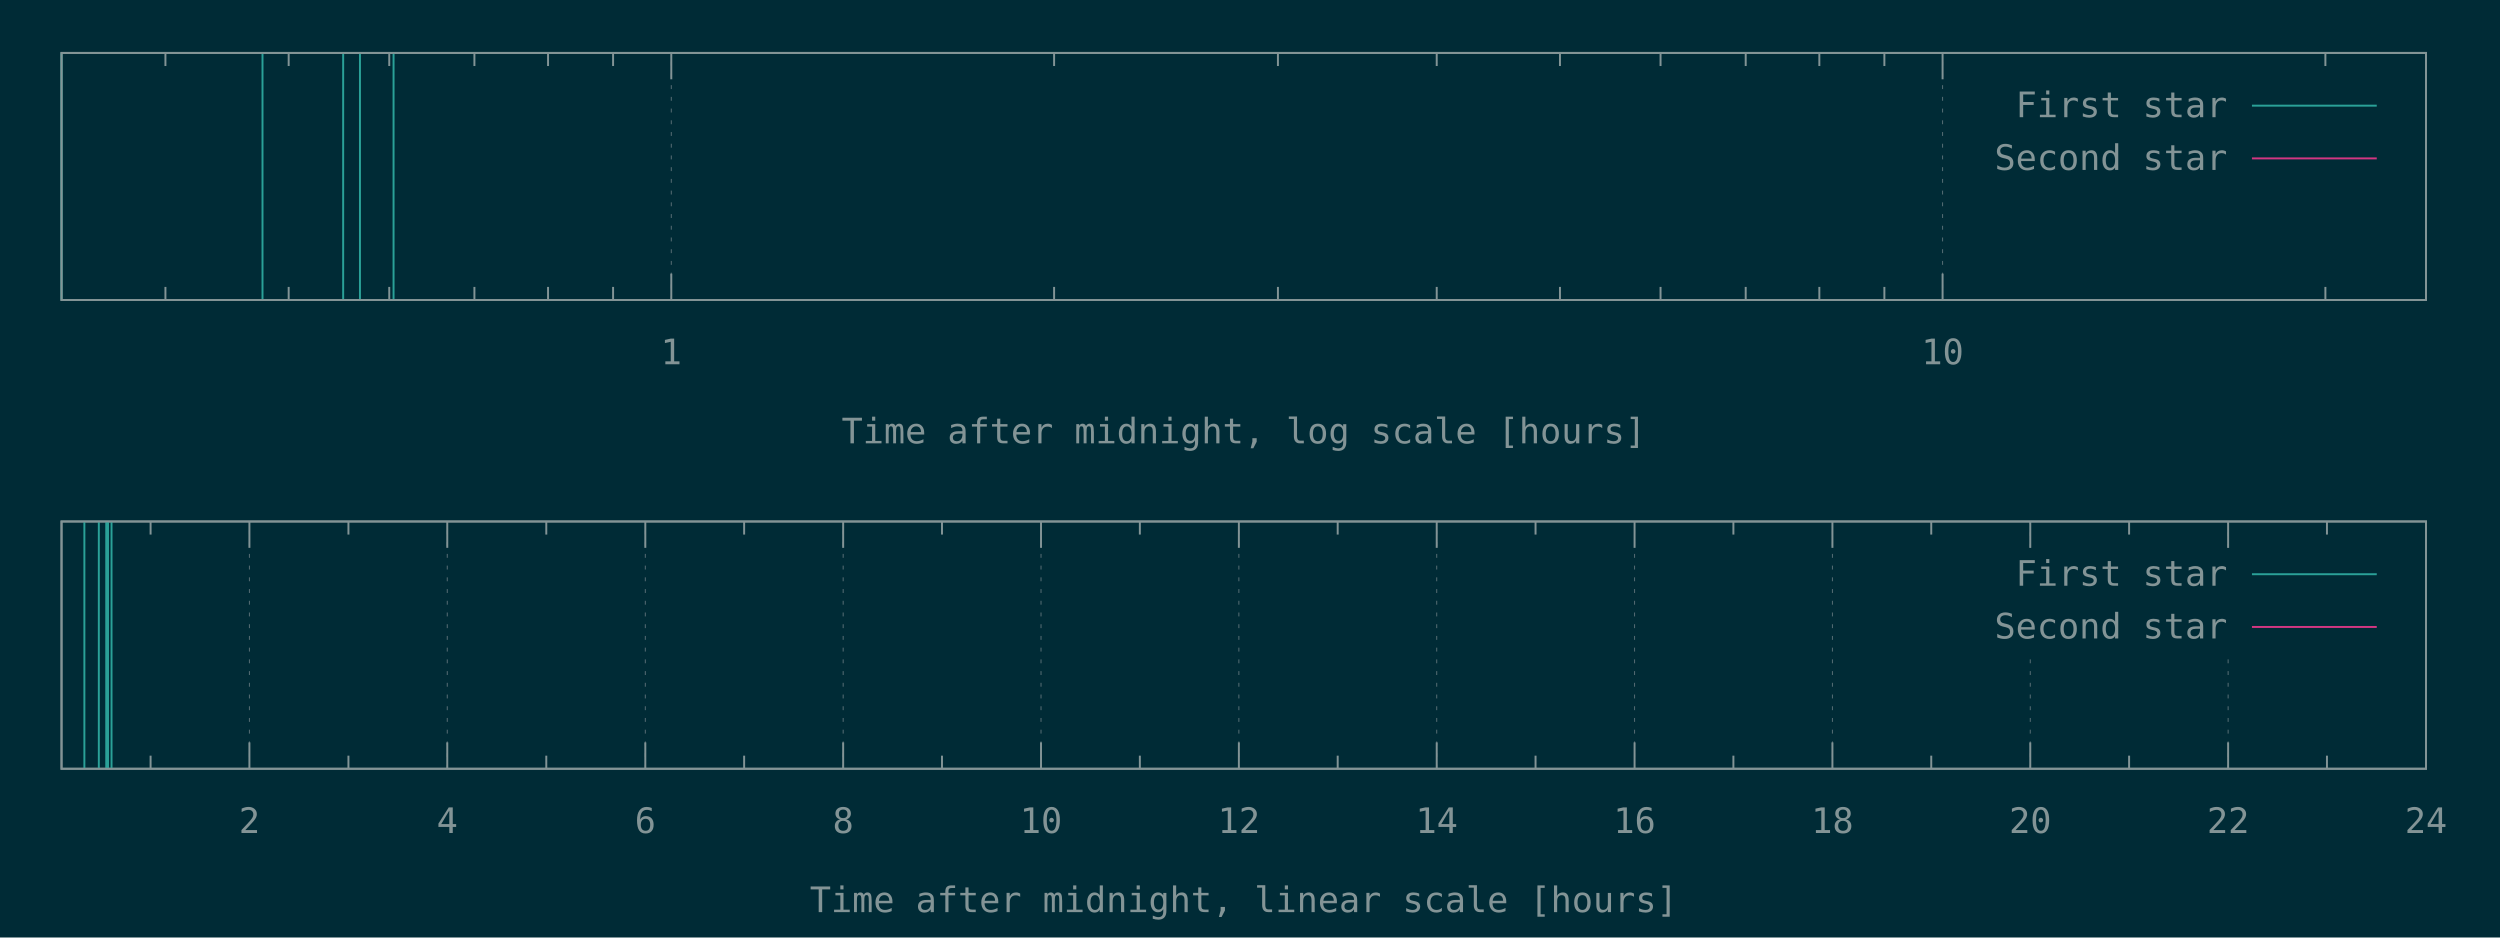
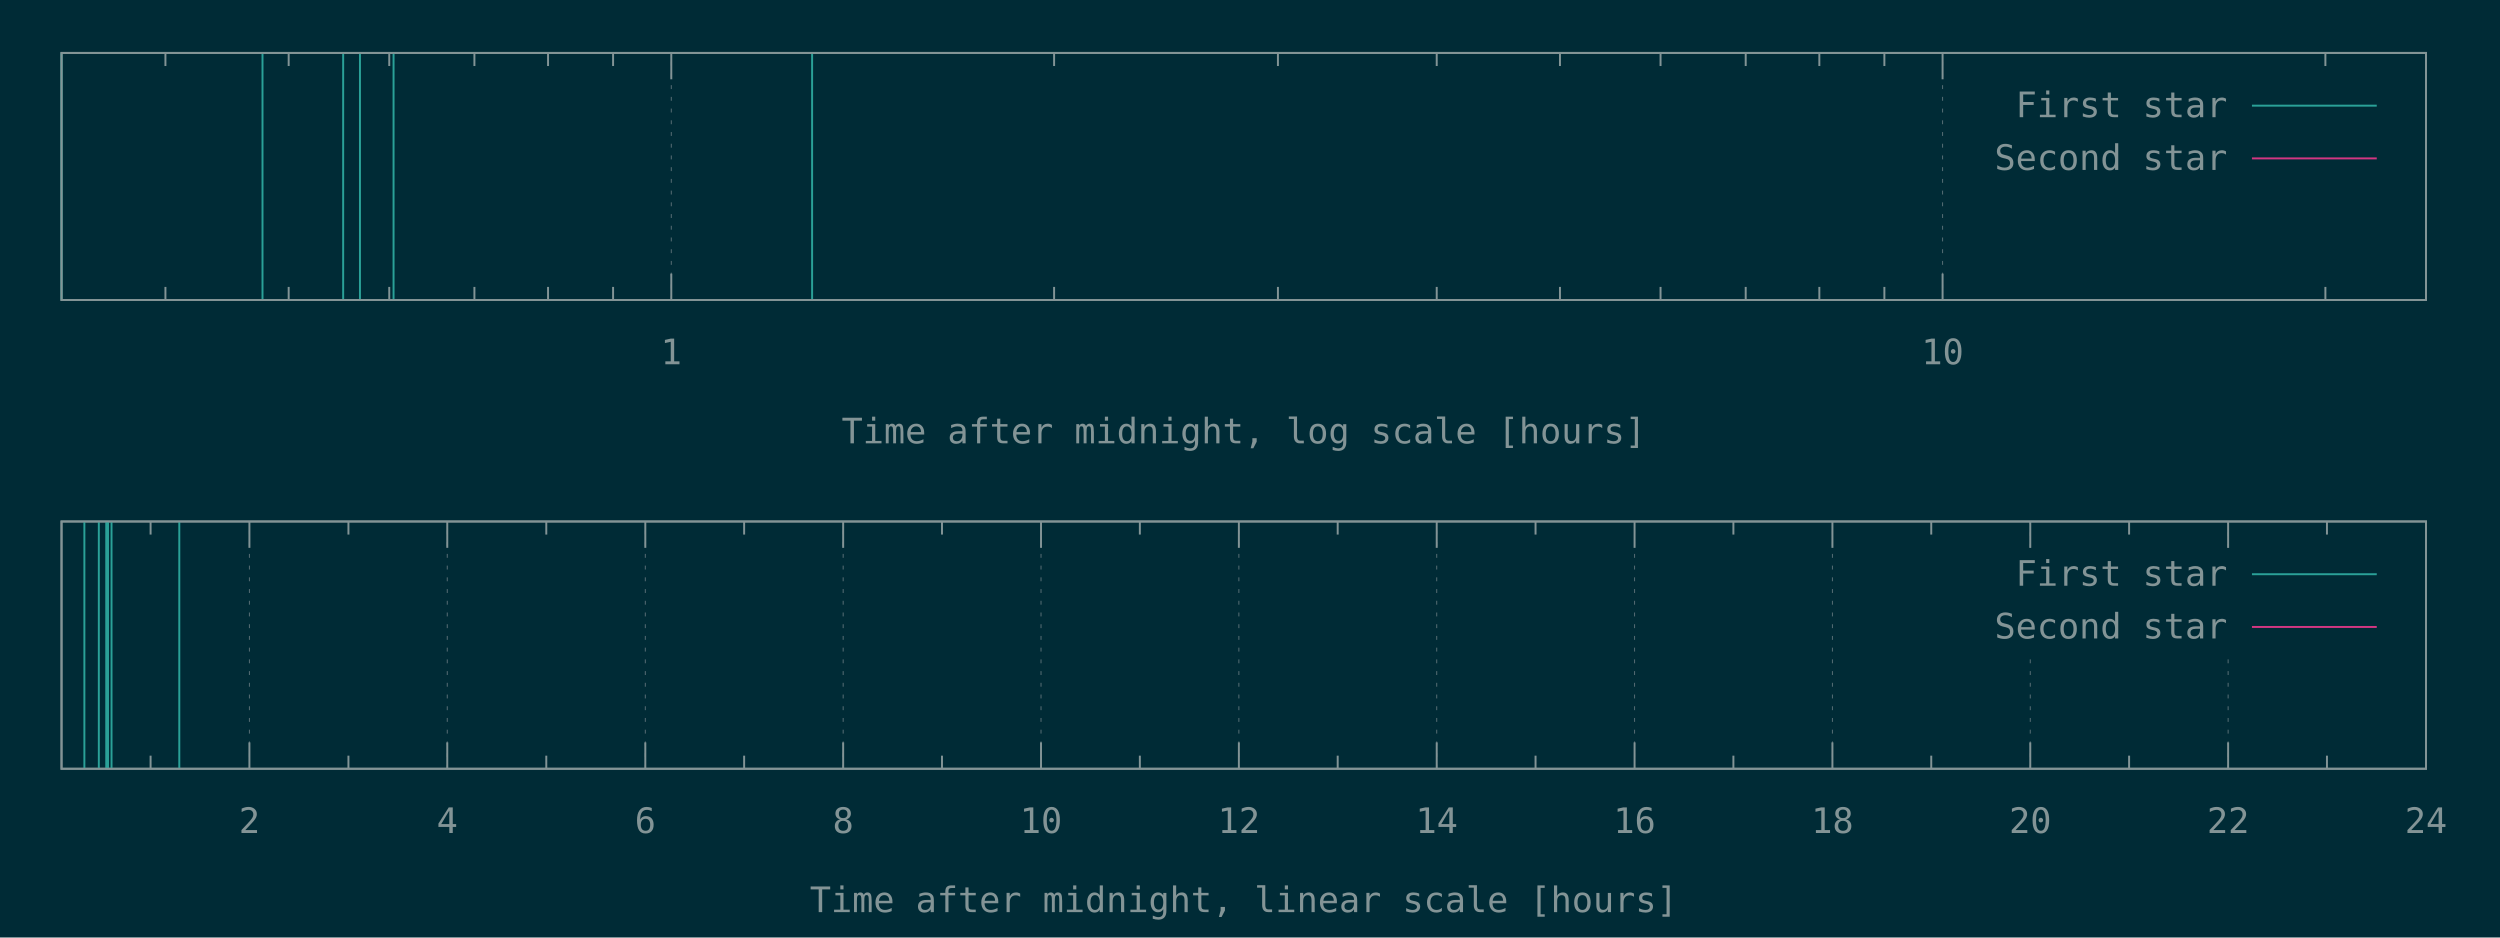
<svg xmlns="http://www.w3.org/2000/svg" xmlns:xlink="http://www.w3.org/1999/xlink" width="1280" height="480" viewBox="0 0 1280 480">
  <g id="gnuplot_canvas">
    <rect x="0" y="0" width="1280" height="480" fill="#002b36" />
    <defs>
      <circle id="gpDot" r="0.5" stroke-width="0.5" />
      <path id="gpPt0" stroke-width="0.148" stroke="currentColor" d="M-1,0 h2 M0,-1 v2" />
      <path id="gpPt1" stroke-width="0.148" stroke="currentColor" d="M-1,-1 L1,1 M1,-1 L-1,1" />
      <path id="gpPt2" stroke-width="0.148" stroke="currentColor" d="M-1,0 L1,0 M0,-1 L0,1 M-1,-1 L1,1 M-1,1 L1,-1" />
      <rect id="gpPt3" stroke-width="0.148" stroke="currentColor" x="-1" y="-1" width="2" height="2" />
      <rect id="gpPt4" stroke-width="0.148" stroke="currentColor" fill="currentColor" x="-1" y="-1" width="2" height="2" />
      <circle id="gpPt5" stroke-width="0.148" stroke="currentColor" cx="0" cy="0" r="1" />
      <use xlink:href="#gpPt5" id="gpPt6" fill="currentColor" stroke="none" />
      <path id="gpPt7" stroke-width="0.148" stroke="currentColor" d="M0,-1.33 L-1.33,0.67 L1.33,0.67 z" />
      <use xlink:href="#gpPt7" id="gpPt8" fill="currentColor" stroke="none" />
      <use xlink:href="#gpPt7" id="gpPt9" stroke="currentColor" transform="rotate(180)" />
      <use xlink:href="#gpPt9" id="gpPt10" fill="currentColor" stroke="none" />
      <use xlink:href="#gpPt3" id="gpPt11" stroke="currentColor" transform="rotate(45)" />
      <use xlink:href="#gpPt11" id="gpPt12" fill="currentColor" stroke="none" />
      <path id="gpPt13" stroke-width="0.148" stroke="currentColor" d="M0,1.330 L1.265,0.411 L0.782,-1.067 L-0.782,-1.076 L-1.265,0.411 z" />
      <use xlink:href="#gpPt13" id="gpPt14" fill="currentColor" stroke="none" />
      <filter id="textbox" filterUnits="objectBoundingBox" x="0" y="0" height="1" width="1">
        <feFlood flood-color="#002B36" flood-opacity="1" result="bgnd" />
        <feComposite in="SourceGraphic" in2="bgnd" operator="atop" />
      </filter>
      <filter id="greybox" filterUnits="objectBoundingBox" x="0" y="0" height="1" width="1">
        <feFlood flood-color="lightgrey" flood-opacity="1" result="grey" />
        <feComposite in="SourceGraphic" in2="grey" operator="atop" />
      </filter>
    </defs>
    <g fill="none" color="#002B36" stroke="currentColor" stroke-width="1.00" stroke-linecap="butt" stroke-linejoin="miter">
</g>
    <g fill="none" color="black" stroke="currentColor" stroke-width="1.00" stroke-linecap="butt" stroke-linejoin="miter">
      <path stroke="rgb(131, 148, 150)" d="M84.7,153.6 L84.7,146.9 M84.7,27.1 L84.7,33.8 M147.8,153.6 L147.8,146.9 M147.8,27.1 L147.8,33.8   M199.3,153.6 L199.3,146.9 M199.3,27.1 L199.3,33.8 M242.9,153.6 L242.9,146.9 M242.9,27.1 L242.9,33.8   M280.6,153.6 L280.6,146.9 M280.6,27.1 L280.6,33.8 M313.9,153.6 L313.9,146.9 M313.9,27.1 L313.9,33.8    " />
    </g>
    <g fill="none" color="black" stroke="rgb(131, 148, 150)" stroke-width="0.50" stroke-linecap="butt" stroke-linejoin="miter">
</g>
    <g fill="none" color="gray" stroke="currentColor" stroke-width="0.50" stroke-linecap="butt" stroke-linejoin="miter">
      <path stroke="rgb( 88, 110, 117)" stroke-dasharray="2,4" class="gridline" d="M343.7,153.6 L343.7,27.1  " />
    </g>
    <g fill="none" color="gray" stroke="rgb( 88, 110, 117)" stroke-width="1.00" stroke-linecap="butt" stroke-linejoin="miter">
</g>
    <g fill="none" color="black" stroke="currentColor" stroke-width="1.00" stroke-linecap="butt" stroke-linejoin="miter">
      <path stroke="rgb(131, 148, 150)" d="M343.7,153.6 L343.7,140.1 M343.7,27.1 L343.7,40.6  " />
      <g transform="translate(343.7,186.5)" stroke="none" fill="rgb(131,148,150)" font-family="Inconsolata" font-size="18.00" text-anchor="middle">
        <text>
          <tspan font-family="Inconsolata"> 1</tspan>
        </text>
      </g>
    </g>
    <g fill="none" color="black" stroke="currentColor" stroke-width="1.00" stroke-linecap="butt" stroke-linejoin="miter">
      <path stroke="rgb(131, 148, 150)" d="M539.7,153.6 L539.7,146.9 M539.7,27.1 L539.7,33.8 M654.3,153.6 L654.3,146.9 M654.3,27.1 L654.3,33.8   M735.6,153.6 L735.6,146.9 M735.6,27.1 L735.6,33.8 M798.7,153.6 L798.7,146.9 M798.7,27.1 L798.7,33.8   M850.2,153.6 L850.2,146.9 M850.2,27.1 L850.2,33.8 M893.8,153.6 L893.8,146.9 M893.8,27.1 L893.8,33.8   M931.5,153.6 L931.5,146.9 M931.5,27.1 L931.5,33.8 M964.8,153.6 L964.8,146.9 M964.8,27.1 L964.8,33.8    " />
    </g>
    <g fill="none" color="black" stroke="rgb(131, 148, 150)" stroke-width="0.50" stroke-linecap="butt" stroke-linejoin="miter">
</g>
    <g fill="none" color="gray" stroke="currentColor" stroke-width="0.50" stroke-linecap="butt" stroke-linejoin="miter">
      <path stroke="rgb( 88, 110, 117)" stroke-dasharray="2,4" class="gridline" d="M994.6,153.6 L994.6,27.1  " />
    </g>
    <g fill="none" color="gray" stroke="rgb( 88, 110, 117)" stroke-width="1.00" stroke-linecap="butt" stroke-linejoin="miter">
</g>
    <g fill="none" color="black" stroke="currentColor" stroke-width="1.00" stroke-linecap="butt" stroke-linejoin="miter">
      <path stroke="rgb(131, 148, 150)" d="M994.6,153.6 L994.6,140.1 M994.6,27.1 L994.6,40.6  " />
      <g transform="translate(994.6,186.5)" stroke="none" fill="rgb(131,148,150)" font-family="Inconsolata" font-size="18.00" text-anchor="middle">
        <text>
          <tspan font-family="Inconsolata"> 10</tspan>
        </text>
      </g>
    </g>
    <g fill="none" color="black" stroke="currentColor" stroke-width="1.00" stroke-linecap="butt" stroke-linejoin="miter">
      <path stroke="rgb(131, 148, 150)" d="M1190.6,153.6 L1190.6,146.9 M1190.6,27.1 L1190.6,33.8  " />
    </g>
    <g fill="none" color="black" stroke="currentColor" stroke-width="1.00" stroke-linecap="butt" stroke-linejoin="miter">
      <path stroke="rgb(131, 148, 150)" d="M31.5,27.1 L31.5,153.6 L1242.1,153.6 L1242.1,27.1 L31.5,27.1 Z  " />
    </g>
    <g fill="none" color="black" stroke="currentColor" stroke-width="1.00" stroke-linecap="butt" stroke-linejoin="miter">
      <g transform="translate(636.8,227.0)" stroke="none" fill="rgb(131,148,150)" font-family="Inconsolata" font-size="18.00" text-anchor="middle">
        <text>
          <tspan font-family="Inconsolata">Time after midnight, log scale [hours]</tspan>
        </text>
      </g>
    </g>
    <g fill="none" color="black" stroke="currentColor" stroke-width="1.00" stroke-linecap="butt" stroke-linejoin="miter">
</g>
    <g id="gnuplot_plot_1a">
      <g fill="none" color="black" stroke="currentColor" stroke-width="1.00" stroke-linecap="butt" stroke-linejoin="miter">
-         <path stroke="rgb( 42, 161, 152)" d="M31.5,153.6 L31.5,27.1 M134.4,153.6 L134.4,27.1 M175.7,153.6 L175.7,27.1 M184.3,153.6 L184.3,27.1   M201.5,153.6 L201.5,27.1  " />
+         <path stroke="rgb( 42, 161, 152)" d="M31.5,153.6 L31.5,27.1 M134.4,153.6 L134.4,27.1 M175.7,153.6 L175.7,27.1 M184.3,153.6 L184.3,27.1   M201.5,153.6 L201.5,27.1 M415.8,153.6 L415.8,27.1  " />
      </g>
    </g>
    <g id="gnuplot_plot_2a">
      <g fill="none" color="black" stroke="currentColor" stroke-width="1.00" stroke-linecap="butt" stroke-linejoin="miter">
</g>
    </g>
    <g stroke="none" shape-rendering="crispEdges">
      <polygon fill="#002B36" points="1001.8,94.6 1229.5,94.6 1229.5,40.6 1001.8,40.6 " />
    </g>
    <g id="gnuplot_plot_1a">
      <g fill="none" color="black" stroke="currentColor" stroke-width="1.00" stroke-linecap="butt" stroke-linejoin="miter">
        <g transform="translate(1140.4,60.0)" stroke="none" fill="rgb(131,148,150)" font-family="Inconsolata" font-size="18.00" text-anchor="end">
          <text>
            <tspan font-family="Inconsolata">First star</tspan>
          </text>
        </g>
      </g>
      <g fill="none" color="black" stroke="currentColor" stroke-width="1.00" stroke-linecap="butt" stroke-linejoin="miter">
        <path stroke="rgb( 42, 161, 152)" d="M1153.0,54.1 L1216.9,54.1  " />
      </g>
    </g>
    <g id="gnuplot_plot_2a">
      <g fill="none" color="black" stroke="currentColor" stroke-width="1.00" stroke-linecap="butt" stroke-linejoin="miter">
        <g transform="translate(1140.4,87.0)" stroke="none" fill="rgb(131,148,150)" font-family="Inconsolata" font-size="18.00" text-anchor="end">
          <text>
            <tspan font-family="Inconsolata">Second star</tspan>
          </text>
        </g>
      </g>
      <g fill="none" color="black" stroke="currentColor" stroke-width="1.00" stroke-linecap="butt" stroke-linejoin="miter">
        <path stroke="rgb(211,  54, 130)" d="M1153.0,81.1 L1216.9,81.1  " />
      </g>
    </g>
    <g fill="none" color="#002B36" stroke="rgb(211,  54, 130)" stroke-width="2.00" stroke-linecap="butt" stroke-linejoin="miter">
</g>
    <g fill="none" color="black" stroke="currentColor" stroke-width="2.00" stroke-linecap="butt" stroke-linejoin="miter">
</g>
    <g fill="none" color="black" stroke="black" stroke-width="1.00" stroke-linecap="butt" stroke-linejoin="miter">
</g>
    <g fill="none" color="black" stroke="currentColor" stroke-width="1.00" stroke-linecap="butt" stroke-linejoin="miter">
      <path stroke="rgb(131, 148, 150)" d="M31.5,27.1 L31.5,153.6 L1242.1,153.6 L1242.1,27.1 L31.5,27.1 Z  " />
    </g>
    <g fill="none" color="black" stroke="currentColor" stroke-width="1.00" stroke-linecap="butt" stroke-linejoin="miter">
</g>
    <g fill="none" color="black" stroke="currentColor" stroke-width="1.00" stroke-linecap="butt" stroke-linejoin="miter">
      <path stroke="rgb(131, 148, 150)" d="M77.1,393.6 L77.1,386.9 M77.1,267.0 L77.1,273.7  " />
    </g>
    <g fill="none" color="black" stroke="rgb(131, 148, 150)" stroke-width="0.50" stroke-linecap="butt" stroke-linejoin="miter">
</g>
    <g fill="none" color="gray" stroke="currentColor" stroke-width="0.50" stroke-linecap="butt" stroke-linejoin="miter">
      <path stroke="rgb( 88, 110, 117)" stroke-dasharray="2,4" class="gridline" d="M127.7,393.6 L127.7,267.0  " />
    </g>
    <g fill="none" color="gray" stroke="rgb( 88, 110, 117)" stroke-width="1.00" stroke-linecap="butt" stroke-linejoin="miter">
</g>
    <g fill="none" color="black" stroke="currentColor" stroke-width="1.00" stroke-linecap="butt" stroke-linejoin="miter">
      <path stroke="rgb(131, 148, 150)" d="M127.7,393.6 L127.7,380.1 M127.7,267.0 L127.7,280.5  " />
      <g transform="translate(127.7,426.5)" stroke="none" fill="rgb(131,148,150)" font-family="Inconsolata" font-size="18.00" text-anchor="middle">
        <text>
          <tspan font-family="Inconsolata"> 2</tspan>
        </text>
      </g>
    </g>
    <g fill="none" color="black" stroke="currentColor" stroke-width="1.00" stroke-linecap="butt" stroke-linejoin="miter">
      <path stroke="rgb(131, 148, 150)" d="M178.4,393.6 L178.4,386.9 M178.4,267.0 L178.4,273.7  " />
    </g>
    <g fill="none" color="black" stroke="rgb(131, 148, 150)" stroke-width="0.50" stroke-linecap="butt" stroke-linejoin="miter">
</g>
    <g fill="none" color="gray" stroke="currentColor" stroke-width="0.50" stroke-linecap="butt" stroke-linejoin="miter">
      <path stroke="rgb( 88, 110, 117)" stroke-dasharray="2,4" class="gridline" d="M229.0,393.6 L229.0,267.0  " />
    </g>
    <g fill="none" color="gray" stroke="rgb( 88, 110, 117)" stroke-width="1.00" stroke-linecap="butt" stroke-linejoin="miter">
</g>
    <g fill="none" color="black" stroke="currentColor" stroke-width="1.00" stroke-linecap="butt" stroke-linejoin="miter">
      <path stroke="rgb(131, 148, 150)" d="M229.0,393.6 L229.0,380.1 M229.0,267.0 L229.0,280.5  " />
      <g transform="translate(229.0,426.5)" stroke="none" fill="rgb(131,148,150)" font-family="Inconsolata" font-size="18.00" text-anchor="middle">
        <text>
          <tspan font-family="Inconsolata"> 4</tspan>
        </text>
      </g>
    </g>
    <g fill="none" color="black" stroke="currentColor" stroke-width="1.00" stroke-linecap="butt" stroke-linejoin="miter">
      <path stroke="rgb(131, 148, 150)" d="M279.7,393.6 L279.7,386.9 M279.7,267.0 L279.7,273.7  " />
    </g>
    <g fill="none" color="black" stroke="rgb(131, 148, 150)" stroke-width="0.50" stroke-linecap="butt" stroke-linejoin="miter">
</g>
    <g fill="none" color="gray" stroke="currentColor" stroke-width="0.50" stroke-linecap="butt" stroke-linejoin="miter">
      <path stroke="rgb( 88, 110, 117)" stroke-dasharray="2,4" class="gridline" d="M330.4,393.6 L330.4,267.0  " />
    </g>
    <g fill="none" color="gray" stroke="rgb( 88, 110, 117)" stroke-width="1.00" stroke-linecap="butt" stroke-linejoin="miter">
</g>
    <g fill="none" color="black" stroke="currentColor" stroke-width="1.00" stroke-linecap="butt" stroke-linejoin="miter">
      <path stroke="rgb(131, 148, 150)" d="M330.4,393.6 L330.4,380.1 M330.4,267.0 L330.4,280.5  " />
      <g transform="translate(330.4,426.5)" stroke="none" fill="rgb(131,148,150)" font-family="Inconsolata" font-size="18.00" text-anchor="middle">
        <text>
          <tspan font-family="Inconsolata"> 6</tspan>
        </text>
      </g>
    </g>
    <g fill="none" color="black" stroke="currentColor" stroke-width="1.00" stroke-linecap="butt" stroke-linejoin="miter">
      <path stroke="rgb(131, 148, 150)" d="M381.0,393.6 L381.0,386.9 M381.0,267.0 L381.0,273.7  " />
    </g>
    <g fill="none" color="black" stroke="rgb(131, 148, 150)" stroke-width="0.50" stroke-linecap="butt" stroke-linejoin="miter">
</g>
    <g fill="none" color="gray" stroke="currentColor" stroke-width="0.50" stroke-linecap="butt" stroke-linejoin="miter">
      <path stroke="rgb( 88, 110, 117)" stroke-dasharray="2,4" class="gridline" d="M431.7,393.6 L431.7,267.0  " />
    </g>
    <g fill="none" color="gray" stroke="rgb( 88, 110, 117)" stroke-width="1.00" stroke-linecap="butt" stroke-linejoin="miter">
</g>
    <g fill="none" color="black" stroke="currentColor" stroke-width="1.00" stroke-linecap="butt" stroke-linejoin="miter">
      <path stroke="rgb(131, 148, 150)" d="M431.7,393.6 L431.7,380.1 M431.7,267.0 L431.7,280.5  " />
      <g transform="translate(431.7,426.5)" stroke="none" fill="rgb(131,148,150)" font-family="Inconsolata" font-size="18.00" text-anchor="middle">
        <text>
          <tspan font-family="Inconsolata"> 8</tspan>
        </text>
      </g>
    </g>
    <g fill="none" color="black" stroke="currentColor" stroke-width="1.00" stroke-linecap="butt" stroke-linejoin="miter">
      <path stroke="rgb(131, 148, 150)" d="M482.3,393.6 L482.3,386.9 M482.3,267.0 L482.3,273.7  " />
    </g>
    <g fill="none" color="black" stroke="rgb(131, 148, 150)" stroke-width="0.50" stroke-linecap="butt" stroke-linejoin="miter">
</g>
    <g fill="none" color="gray" stroke="currentColor" stroke-width="0.50" stroke-linecap="butt" stroke-linejoin="miter">
      <path stroke="rgb( 88, 110, 117)" stroke-dasharray="2,4" class="gridline" d="M533.0,393.6 L533.0,267.0  " />
    </g>
    <g fill="none" color="gray" stroke="rgb( 88, 110, 117)" stroke-width="1.00" stroke-linecap="butt" stroke-linejoin="miter">
</g>
    <g fill="none" color="black" stroke="currentColor" stroke-width="1.00" stroke-linecap="butt" stroke-linejoin="miter">
      <path stroke="rgb(131, 148, 150)" d="M533.0,393.6 L533.0,380.1 M533.0,267.0 L533.0,280.5  " />
      <g transform="translate(533.0,426.5)" stroke="none" fill="rgb(131,148,150)" font-family="Inconsolata" font-size="18.00" text-anchor="middle">
        <text>
          <tspan font-family="Inconsolata"> 10</tspan>
        </text>
      </g>
    </g>
    <g fill="none" color="black" stroke="currentColor" stroke-width="1.00" stroke-linecap="butt" stroke-linejoin="miter">
      <path stroke="rgb(131, 148, 150)" d="M583.6,393.6 L583.6,386.9 M583.6,267.0 L583.6,273.7  " />
    </g>
    <g fill="none" color="black" stroke="rgb(131, 148, 150)" stroke-width="0.50" stroke-linecap="butt" stroke-linejoin="miter">
</g>
    <g fill="none" color="gray" stroke="currentColor" stroke-width="0.50" stroke-linecap="butt" stroke-linejoin="miter">
      <path stroke="rgb( 88, 110, 117)" stroke-dasharray="2,4" class="gridline" d="M634.3,393.6 L634.3,267.0  " />
    </g>
    <g fill="none" color="gray" stroke="rgb( 88, 110, 117)" stroke-width="1.00" stroke-linecap="butt" stroke-linejoin="miter">
</g>
    <g fill="none" color="black" stroke="currentColor" stroke-width="1.00" stroke-linecap="butt" stroke-linejoin="miter">
      <path stroke="rgb(131, 148, 150)" d="M634.3,393.6 L634.3,380.1 M634.3,267.0 L634.3,280.5  " />
      <g transform="translate(634.3,426.5)" stroke="none" fill="rgb(131,148,150)" font-family="Inconsolata" font-size="18.00" text-anchor="middle">
        <text>
          <tspan font-family="Inconsolata"> 12</tspan>
        </text>
      </g>
    </g>
    <g fill="none" color="black" stroke="currentColor" stroke-width="1.00" stroke-linecap="butt" stroke-linejoin="miter">
      <path stroke="rgb(131, 148, 150)" d="M684.9,393.6 L684.9,386.9 M684.9,267.0 L684.9,273.7  " />
    </g>
    <g fill="none" color="black" stroke="rgb(131, 148, 150)" stroke-width="0.50" stroke-linecap="butt" stroke-linejoin="miter">
</g>
    <g fill="none" color="gray" stroke="currentColor" stroke-width="0.50" stroke-linecap="butt" stroke-linejoin="miter">
      <path stroke="rgb( 88, 110, 117)" stroke-dasharray="2,4" class="gridline" d="M735.6,393.6 L735.6,267.0  " />
    </g>
    <g fill="none" color="gray" stroke="rgb( 88, 110, 117)" stroke-width="1.00" stroke-linecap="butt" stroke-linejoin="miter">
</g>
    <g fill="none" color="black" stroke="currentColor" stroke-width="1.00" stroke-linecap="butt" stroke-linejoin="miter">
      <path stroke="rgb(131, 148, 150)" d="M735.6,393.6 L735.6,380.1 M735.6,267.0 L735.6,280.5  " />
      <g transform="translate(735.6,426.5)" stroke="none" fill="rgb(131,148,150)" font-family="Inconsolata" font-size="18.00" text-anchor="middle">
        <text>
          <tspan font-family="Inconsolata"> 14</tspan>
        </text>
      </g>
    </g>
    <g fill="none" color="black" stroke="currentColor" stroke-width="1.00" stroke-linecap="butt" stroke-linejoin="miter">
      <path stroke="rgb(131, 148, 150)" d="M786.2,393.6 L786.2,386.9 M786.2,267.0 L786.2,273.7  " />
    </g>
    <g fill="none" color="black" stroke="rgb(131, 148, 150)" stroke-width="0.50" stroke-linecap="butt" stroke-linejoin="miter">
</g>
    <g fill="none" color="gray" stroke="currentColor" stroke-width="0.50" stroke-linecap="butt" stroke-linejoin="miter">
      <path stroke="rgb( 88, 110, 117)" stroke-dasharray="2,4" class="gridline" d="M836.9,393.6 L836.9,267.0  " />
    </g>
    <g fill="none" color="gray" stroke="rgb( 88, 110, 117)" stroke-width="1.00" stroke-linecap="butt" stroke-linejoin="miter">
</g>
    <g fill="none" color="black" stroke="currentColor" stroke-width="1.00" stroke-linecap="butt" stroke-linejoin="miter">
      <path stroke="rgb(131, 148, 150)" d="M836.9,393.6 L836.9,380.1 M836.9,267.0 L836.9,280.5  " />
      <g transform="translate(836.9,426.5)" stroke="none" fill="rgb(131,148,150)" font-family="Inconsolata" font-size="18.00" text-anchor="middle">
        <text>
          <tspan font-family="Inconsolata"> 16</tspan>
        </text>
      </g>
    </g>
    <g fill="none" color="black" stroke="currentColor" stroke-width="1.00" stroke-linecap="butt" stroke-linejoin="miter">
      <path stroke="rgb(131, 148, 150)" d="M887.5,393.6 L887.5,386.9 M887.5,267.0 L887.5,273.7  " />
    </g>
    <g fill="none" color="black" stroke="rgb(131, 148, 150)" stroke-width="0.50" stroke-linecap="butt" stroke-linejoin="miter">
</g>
    <g fill="none" color="gray" stroke="currentColor" stroke-width="0.50" stroke-linecap="butt" stroke-linejoin="miter">
      <path stroke="rgb( 88, 110, 117)" stroke-dasharray="2,4" class="gridline" d="M938.2,393.6 L938.2,267.0  " />
    </g>
    <g fill="none" color="gray" stroke="rgb( 88, 110, 117)" stroke-width="1.00" stroke-linecap="butt" stroke-linejoin="miter">
</g>
    <g fill="none" color="black" stroke="currentColor" stroke-width="1.00" stroke-linecap="butt" stroke-linejoin="miter">
      <path stroke="rgb(131, 148, 150)" d="M938.2,393.6 L938.2,380.1 M938.2,267.0 L938.2,280.5  " />
      <g transform="translate(938.2,426.5)" stroke="none" fill="rgb(131,148,150)" font-family="Inconsolata" font-size="18.00" text-anchor="middle">
        <text>
          <tspan font-family="Inconsolata"> 18</tspan>
        </text>
      </g>
    </g>
    <g fill="none" color="black" stroke="currentColor" stroke-width="1.00" stroke-linecap="butt" stroke-linejoin="miter">
      <path stroke="rgb(131, 148, 150)" d="M988.8,393.6 L988.8,386.9 M988.8,267.0 L988.8,273.7  " />
    </g>
    <g fill="none" color="black" stroke="rgb(131, 148, 150)" stroke-width="0.50" stroke-linecap="butt" stroke-linejoin="miter">
</g>
    <g fill="none" color="gray" stroke="currentColor" stroke-width="0.50" stroke-linecap="butt" stroke-linejoin="miter">
      <path stroke="rgb( 88, 110, 117)" stroke-dasharray="2,4" class="gridline" d="M1039.5,393.6 L1039.5,334.5 M1039.5,280.5 L1039.5,267.0  " />
    </g>
    <g fill="none" color="gray" stroke="rgb( 88, 110, 117)" stroke-width="1.00" stroke-linecap="butt" stroke-linejoin="miter">
</g>
    <g fill="none" color="black" stroke="currentColor" stroke-width="1.00" stroke-linecap="butt" stroke-linejoin="miter">
      <path stroke="rgb(131, 148, 150)" d="M1039.5,393.6 L1039.5,380.1 M1039.5,267.0 L1039.5,280.5  " />
      <g transform="translate(1039.5,426.5)" stroke="none" fill="rgb(131,148,150)" font-family="Inconsolata" font-size="18.00" text-anchor="middle">
        <text>
          <tspan font-family="Inconsolata"> 20</tspan>
        </text>
      </g>
    </g>
    <g fill="none" color="black" stroke="currentColor" stroke-width="1.00" stroke-linecap="butt" stroke-linejoin="miter">
      <path stroke="rgb(131, 148, 150)" d="M1090.1,393.6 L1090.1,386.9 M1090.1,267.0 L1090.1,273.7  " />
    </g>
    <g fill="none" color="black" stroke="rgb(131, 148, 150)" stroke-width="0.50" stroke-linecap="butt" stroke-linejoin="miter">
</g>
    <g fill="none" color="gray" stroke="currentColor" stroke-width="0.50" stroke-linecap="butt" stroke-linejoin="miter">
      <path stroke="rgb( 88, 110, 117)" stroke-dasharray="2,4" class="gridline" d="M1140.8,393.6 L1140.8,334.5 M1140.8,280.5 L1140.8,267.0  " />
    </g>
    <g fill="none" color="gray" stroke="rgb( 88, 110, 117)" stroke-width="1.00" stroke-linecap="butt" stroke-linejoin="miter">
</g>
    <g fill="none" color="black" stroke="currentColor" stroke-width="1.00" stroke-linecap="butt" stroke-linejoin="miter">
      <path stroke="rgb(131, 148, 150)" d="M1140.8,393.6 L1140.8,380.1 M1140.8,267.0 L1140.8,280.5  " />
      <g transform="translate(1140.8,426.5)" stroke="none" fill="rgb(131,148,150)" font-family="Inconsolata" font-size="18.00" text-anchor="middle">
        <text>
          <tspan font-family="Inconsolata"> 22</tspan>
        </text>
      </g>
    </g>
    <g fill="none" color="black" stroke="currentColor" stroke-width="1.00" stroke-linecap="butt" stroke-linejoin="miter">
      <path stroke="rgb(131, 148, 150)" d="M1191.4,393.6 L1191.4,386.9 M1191.4,267.0 L1191.4,273.7  " />
    </g>
    <g fill="none" color="black" stroke="rgb(131, 148, 150)" stroke-width="0.50" stroke-linecap="butt" stroke-linejoin="miter">
</g>
    <g fill="none" color="gray" stroke="currentColor" stroke-width="0.50" stroke-linecap="butt" stroke-linejoin="miter">
      <path stroke="rgb( 88, 110, 117)" stroke-dasharray="2,4" class="gridline" d="M1242.1,393.6 L1242.1,267.0  " />
    </g>
    <g fill="none" color="gray" stroke="rgb( 88, 110, 117)" stroke-width="1.00" stroke-linecap="butt" stroke-linejoin="miter">
</g>
    <g fill="none" color="black" stroke="currentColor" stroke-width="1.00" stroke-linecap="butt" stroke-linejoin="miter">
      <path stroke="rgb(131, 148, 150)" d="M1242.1,393.6 L1242.1,380.1 M1242.1,267.0 L1242.1,280.5  " />
      <g transform="translate(1242.1,426.5)" stroke="none" fill="rgb(131,148,150)" font-family="Inconsolata" font-size="18.00" text-anchor="middle">
        <text>
          <tspan font-family="Inconsolata"> 24</tspan>
        </text>
      </g>
    </g>
    <g fill="none" color="black" stroke="currentColor" stroke-width="1.00" stroke-linecap="butt" stroke-linejoin="miter">
</g>
    <g fill="none" color="black" stroke="currentColor" stroke-width="1.00" stroke-linecap="butt" stroke-linejoin="miter">
      <path stroke="rgb(131, 148, 150)" d="M31.5,267.0 L31.5,393.6 L1242.1,393.6 L1242.1,267.0 L31.5,267.0 Z  " />
    </g>
    <g fill="none" color="black" stroke="currentColor" stroke-width="1.00" stroke-linecap="butt" stroke-linejoin="miter">
      <g transform="translate(636.8,467.0)" stroke="none" fill="rgb(131,148,150)" font-family="Inconsolata" font-size="18.00" text-anchor="middle">
        <text>
          <tspan font-family="Inconsolata">Time after midnight, linear scale [hours]</tspan>
        </text>
      </g>
    </g>
    <g fill="none" color="black" stroke="currentColor" stroke-width="1.00" stroke-linecap="butt" stroke-linejoin="miter">
</g>
    <g id="gnuplot_plot_1b">
      <g fill="none" color="black" stroke="currentColor" stroke-width="1.00" stroke-linecap="butt" stroke-linejoin="miter">
-         <path stroke="rgb( 42, 161, 152)" d="M43.2,393.6 L43.2,267.0 M50.6,393.6 L50.6,267.0 M54.4,393.6 L54.4,267.0 M55.3,393.6 L55.3,267.0   M57.1,393.6 L57.1,267.0  " />
+         <path stroke="rgb( 42, 161, 152)" d="M43.2,393.6 L43.2,267.0 M50.6,393.6 L50.6,267.0 M54.4,393.6 L54.4,267.0 M55.3,393.6 L55.3,267.0   M57.1,393.6 L57.1,267.0 M91.8,393.6 L91.8,267.0  " />
      </g>
    </g>
    <g id="gnuplot_plot_2b">
      <g fill="none" color="black" stroke="currentColor" stroke-width="1.00" stroke-linecap="butt" stroke-linejoin="miter">
</g>
    </g>
    <g stroke="none" shape-rendering="crispEdges">
      <polygon fill="#002B36" points="1001.8,334.5 1229.5,334.5 1229.5,280.5 1001.8,280.5 " />
    </g>
    <g id="gnuplot_plot_1b">
      <g fill="none" color="black" stroke="currentColor" stroke-width="1.00" stroke-linecap="butt" stroke-linejoin="miter">
        <g transform="translate(1140.4,299.9)" stroke="none" fill="rgb(131,148,150)" font-family="Inconsolata" font-size="18.00" text-anchor="end">
          <text>
            <tspan font-family="Inconsolata">First star</tspan>
          </text>
        </g>
      </g>
      <g fill="none" color="black" stroke="currentColor" stroke-width="1.00" stroke-linecap="butt" stroke-linejoin="miter">
        <path stroke="rgb( 42, 161, 152)" d="M1153.0,294.0 L1216.9,294.0  " />
      </g>
    </g>
    <g id="gnuplot_plot_2b">
      <g fill="none" color="black" stroke="currentColor" stroke-width="1.00" stroke-linecap="butt" stroke-linejoin="miter">
        <g transform="translate(1140.4,326.9)" stroke="none" fill="rgb(131,148,150)" font-family="Inconsolata" font-size="18.00" text-anchor="end">
          <text>
            <tspan font-family="Inconsolata">Second star</tspan>
          </text>
        </g>
      </g>
      <g fill="none" color="black" stroke="currentColor" stroke-width="1.00" stroke-linecap="butt" stroke-linejoin="miter">
        <path stroke="rgb(211,  54, 130)" d="M1153.0,321.0 L1216.9,321.0  " />
      </g>
    </g>
    <g fill="none" color="#002B36" stroke="rgb(211,  54, 130)" stroke-width="2.00" stroke-linecap="butt" stroke-linejoin="miter">
</g>
    <g fill="none" color="black" stroke="currentColor" stroke-width="2.00" stroke-linecap="butt" stroke-linejoin="miter">
</g>
    <g fill="none" color="black" stroke="black" stroke-width="1.00" stroke-linecap="butt" stroke-linejoin="miter">
</g>
    <g fill="none" color="black" stroke="currentColor" stroke-width="1.00" stroke-linecap="butt" stroke-linejoin="miter">
      <path stroke="rgb(131, 148, 150)" d="M31.5,267.0 L31.5,393.6 L1242.1,393.6 L1242.1,267.0 L31.5,267.0 Z  " />
    </g>
    <g fill="none" color="black" stroke="currentColor" stroke-width="1.00" stroke-linecap="butt" stroke-linejoin="miter">
</g>
  </g>
</svg>
